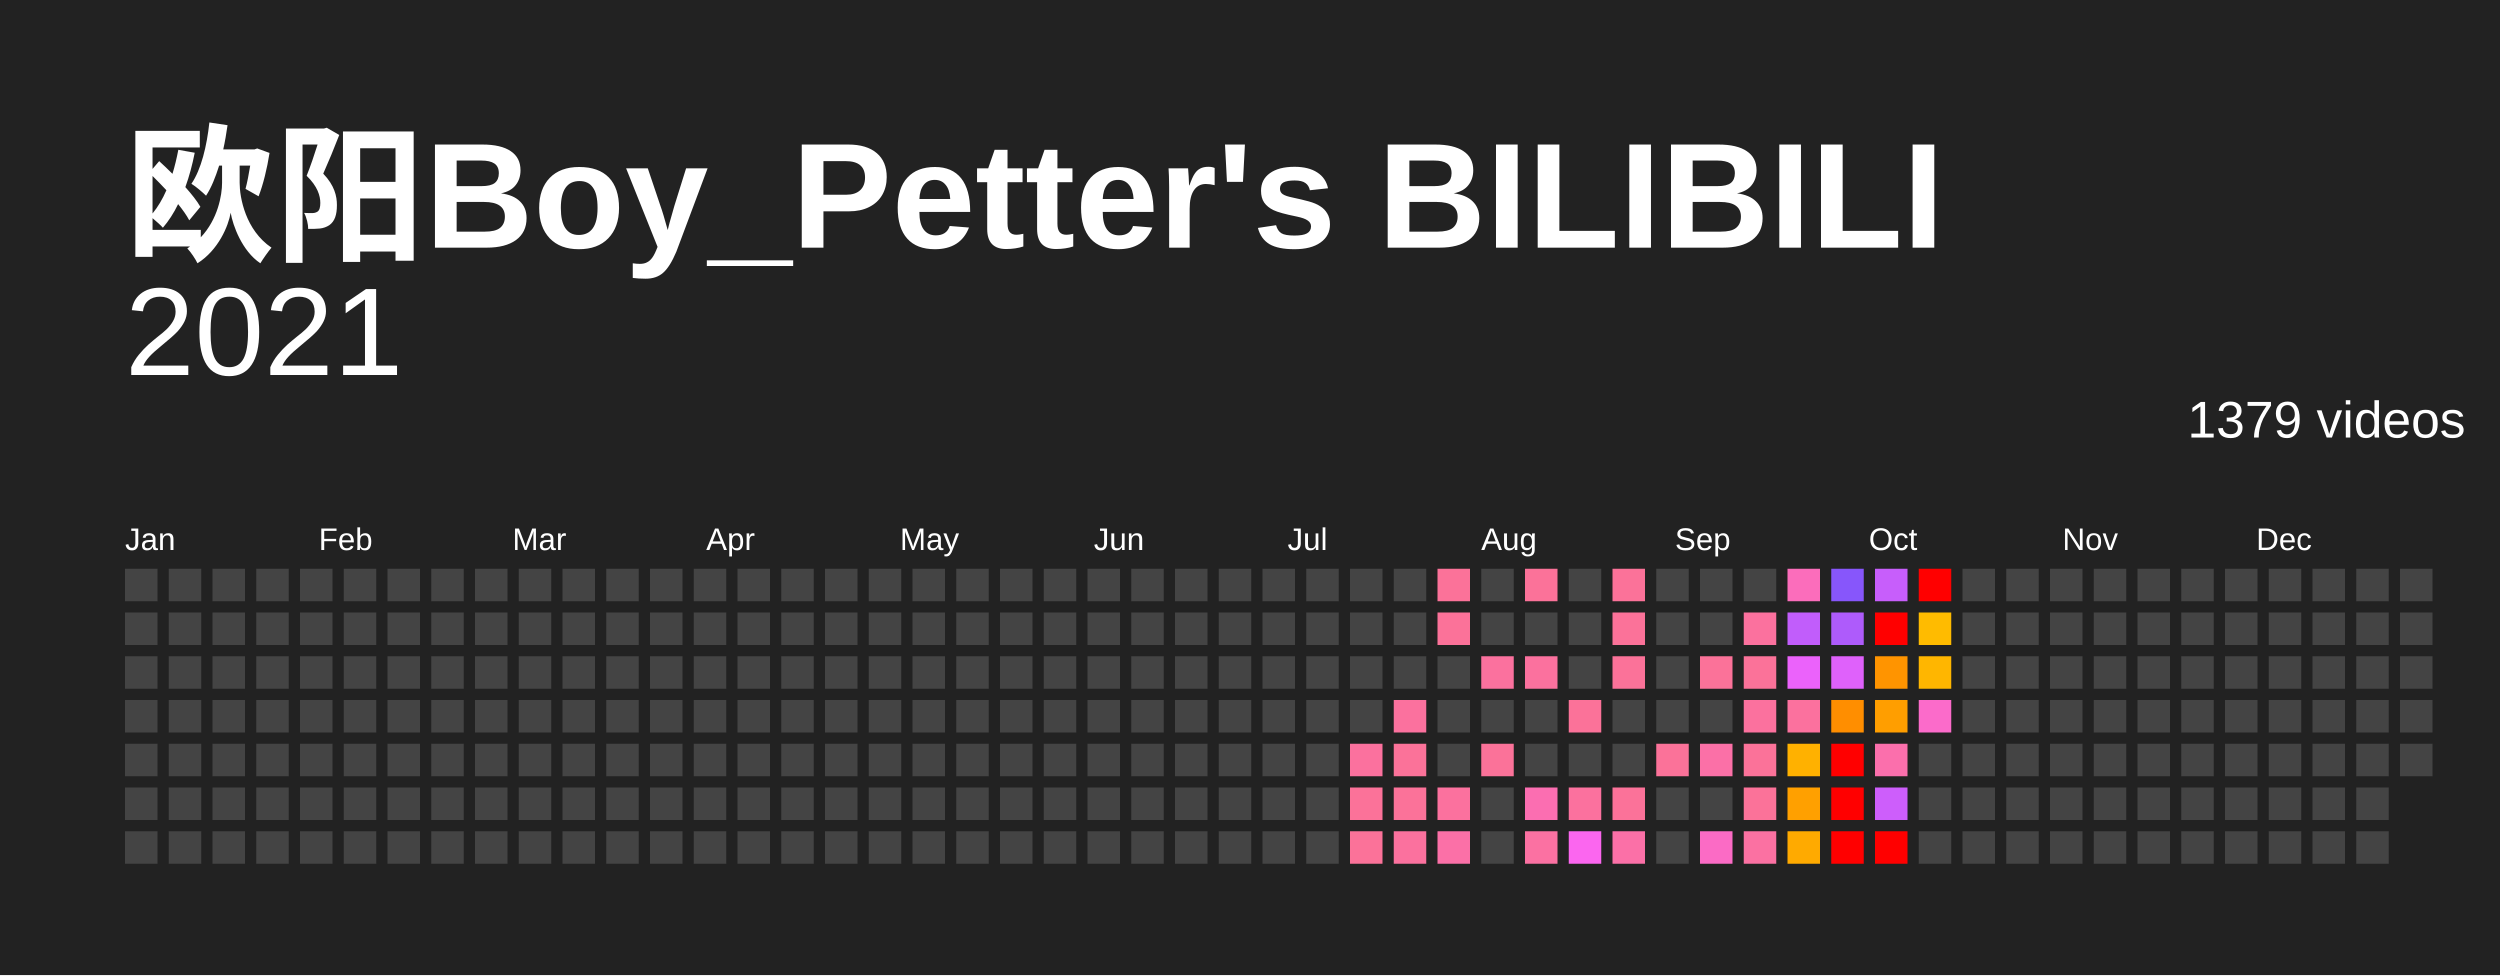
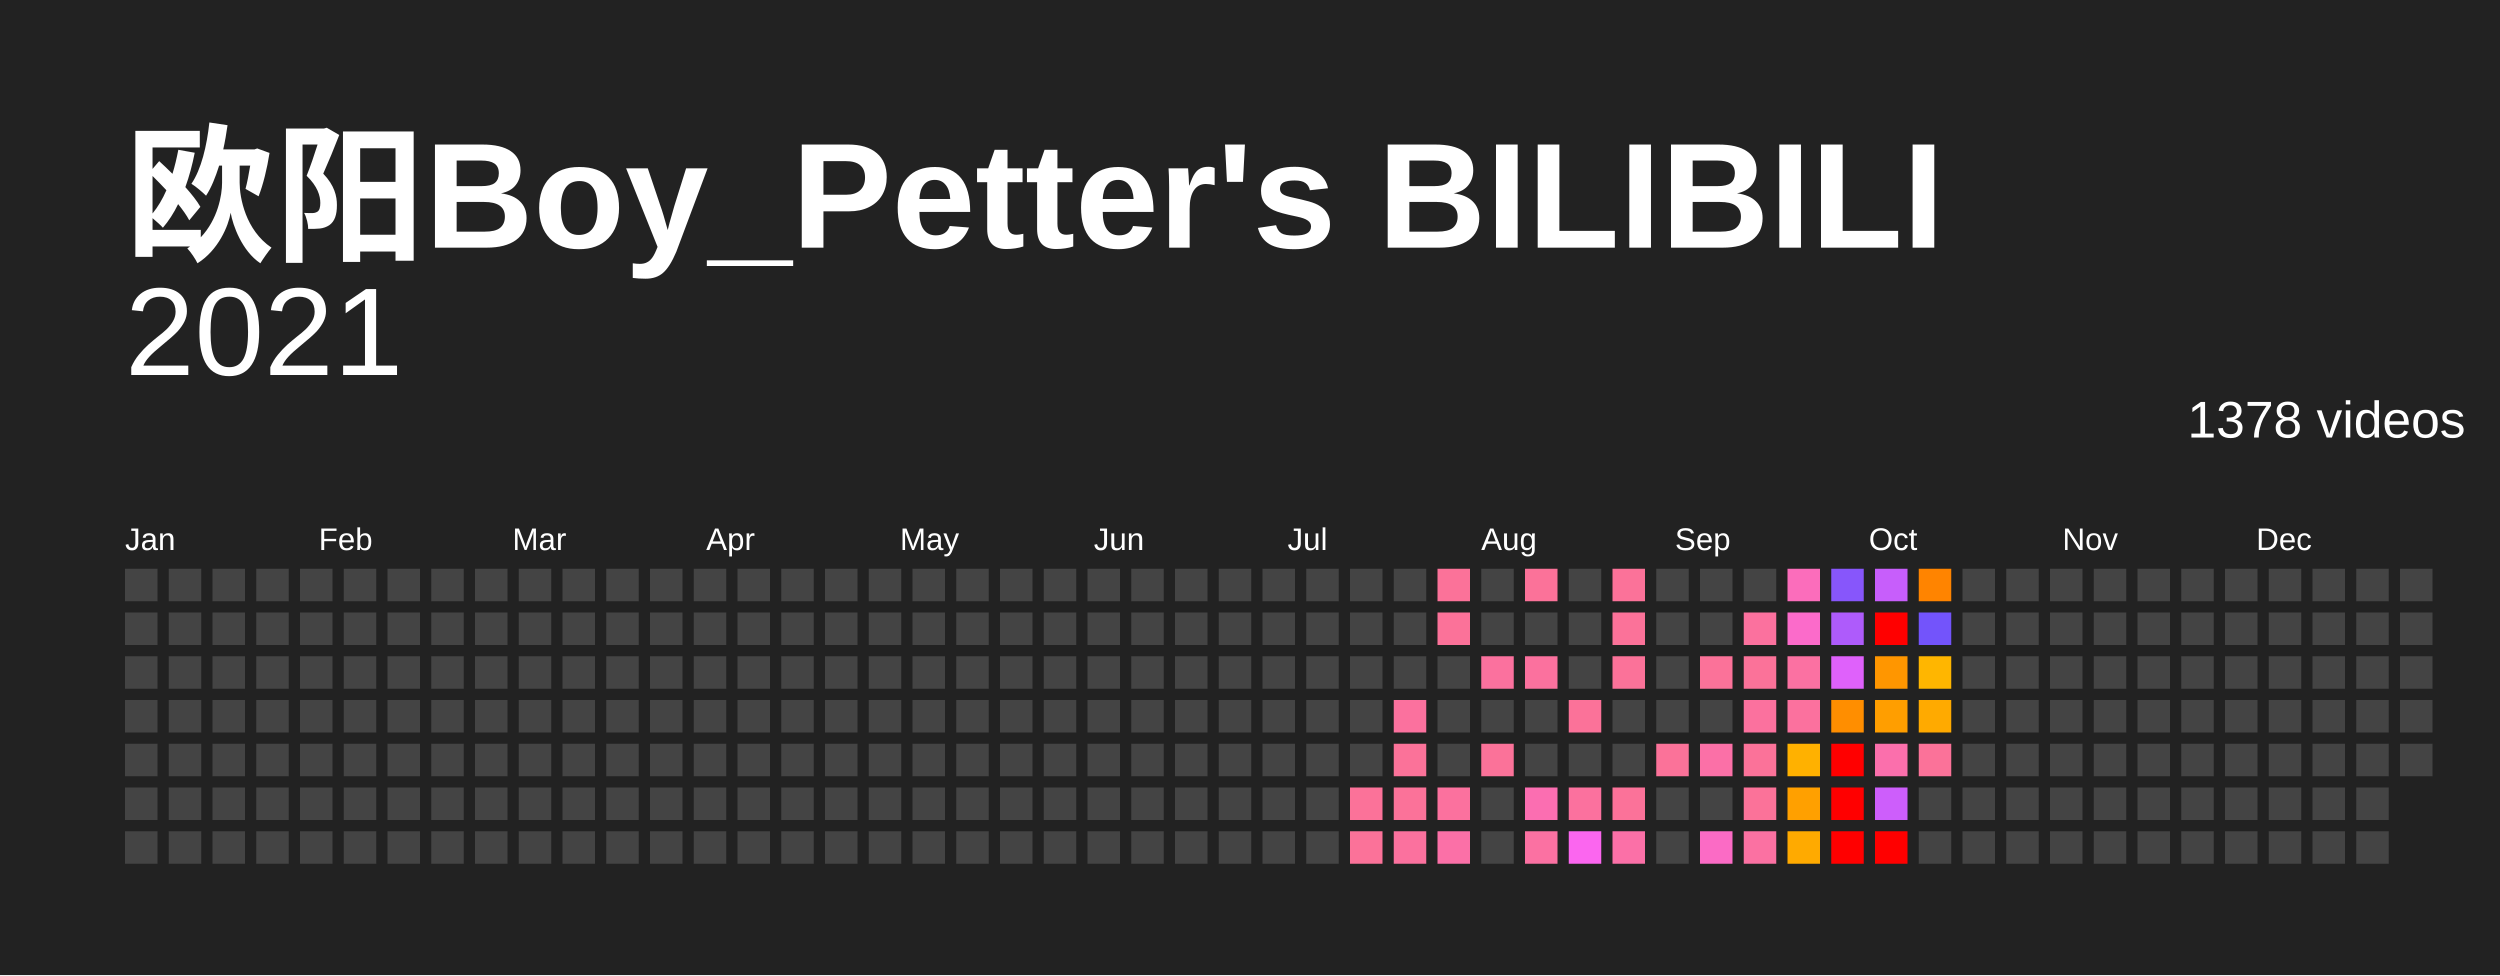
<svg xmlns="http://www.w3.org/2000/svg" baseProfile="full" height="78mm" version="1.1" viewBox="0,0,200,78" width="200mm">
  <defs />
  <rect fill="#222222" height="78" width="200" x="0" y="0" />
  <text fill="#FFFFFF" style="font-size:12px; font-family:Arial; font-weight:bold;" x="10" y="20">欧阳Boy_Petter's BILIBILI</text>
  <text alignment-baseline="hanging" fill="#FFFFFF" style="font-size:10.0px; font-family:Arial;" x="10" y="30">2021</text>
-   <text alignment-baseline="hanging" fill="#FFFFFF" style="font-size:4.125px; font-family:Arial;" x="175" y="35">1379 videos</text>
+   <text alignment-baseline="hanging" fill="#FFFFFF" style="font-size:4.125px; font-family:Arial;" x="175" y="35">1378 videos</text>
  <text fill="#FFFFFF" style="font-size:2.5px; font-family:Arial" x="10.0" y="44">Jan</text>
  <text fill="#FFFFFF" style="font-size:2.5px; font-family:Arial" x="25.5" y="44">Feb</text>
  <text fill="#FFFFFF" style="font-size:2.5px; font-family:Arial" x="41.0" y="44">Mar</text>
  <text fill="#FFFFFF" style="font-size:2.5px; font-family:Arial" x="56.5" y="44">Apr</text>
  <text fill="#FFFFFF" style="font-size:2.5px; font-family:Arial" x="72.0" y="44">May</text>
  <text fill="#FFFFFF" style="font-size:2.5px; font-family:Arial" x="87.5" y="44">Jun</text>
  <text fill="#FFFFFF" style="font-size:2.5px; font-family:Arial" x="103.0" y="44">Jul</text>
  <text fill="#FFFFFF" style="font-size:2.5px; font-family:Arial" x="118.5" y="44">Aug</text>
  <text fill="#FFFFFF" style="font-size:2.5px; font-family:Arial" x="134.0" y="44">Sep</text>
  <text fill="#FFFFFF" style="font-size:2.5px; font-family:Arial" x="149.5" y="44">Oct</text>
  <text fill="#FFFFFF" style="font-size:2.5px; font-family:Arial" x="165.0" y="44">Nov</text>
  <text fill="#FFFFFF" style="font-size:2.5px; font-family:Arial" x="180.5" y="44">Dec</text>
  <rect fill="#444444" height="2.6" width="2.6" x="10.0" y="45.5" />
  <rect fill="#444444" height="2.6" width="2.6" x="10.0" y="49.0" />
  <rect fill="#444444" height="2.6" width="2.6" x="10.0" y="52.5" />
  <rect fill="#444444" height="2.6" width="2.6" x="10.0" y="56.0" />
  <rect fill="#444444" height="2.6" width="2.6" x="10.0" y="59.5" />
  <rect fill="#444444" height="2.6" width="2.6" x="10.0" y="63.0" />
  <rect fill="#444444" height="2.6" width="2.6" x="10.0" y="66.5" />
  <rect fill="#444444" height="2.6" width="2.6" x="13.5" y="45.5" />
  <rect fill="#444444" height="2.6" width="2.6" x="13.5" y="49.0" />
  <rect fill="#444444" height="2.6" width="2.6" x="13.5" y="52.5" />
  <rect fill="#444444" height="2.6" width="2.6" x="13.5" y="56.0" />
  <rect fill="#444444" height="2.6" width="2.6" x="13.5" y="59.5" />
  <rect fill="#444444" height="2.6" width="2.6" x="13.5" y="63.0" />
  <rect fill="#444444" height="2.6" width="2.6" x="13.5" y="66.5" />
  <rect fill="#444444" height="2.6" width="2.6" x="17.0" y="45.5" />
  <rect fill="#444444" height="2.6" width="2.6" x="17.0" y="49.0" />
  <rect fill="#444444" height="2.6" width="2.6" x="17.0" y="52.5" />
  <rect fill="#444444" height="2.6" width="2.6" x="17.0" y="56.0" />
  <rect fill="#444444" height="2.6" width="2.6" x="17.0" y="59.5" />
  <rect fill="#444444" height="2.6" width="2.6" x="17.0" y="63.0" />
  <rect fill="#444444" height="2.6" width="2.6" x="17.0" y="66.5" />
  <rect fill="#444444" height="2.6" width="2.6" x="20.5" y="45.5" />
  <rect fill="#444444" height="2.6" width="2.6" x="20.5" y="49.0" />
  <rect fill="#444444" height="2.6" width="2.6" x="20.5" y="52.5" />
  <rect fill="#444444" height="2.6" width="2.6" x="20.5" y="56.0" />
  <rect fill="#444444" height="2.6" width="2.6" x="20.5" y="59.5" />
  <rect fill="#444444" height="2.6" width="2.6" x="20.5" y="63.0" />
  <rect fill="#444444" height="2.6" width="2.6" x="20.5" y="66.5" />
  <rect fill="#444444" height="2.6" width="2.6" x="24.0" y="45.5" />
  <rect fill="#444444" height="2.6" width="2.6" x="24.0" y="49.0" />
  <rect fill="#444444" height="2.6" width="2.6" x="24.0" y="52.5" />
  <rect fill="#444444" height="2.6" width="2.6" x="24.0" y="56.0" />
  <rect fill="#444444" height="2.6" width="2.6" x="24.0" y="59.5" />
  <rect fill="#444444" height="2.6" width="2.6" x="24.0" y="63.0" />
  <rect fill="#444444" height="2.6" width="2.6" x="24.0" y="66.5" />
  <rect fill="#444444" height="2.6" width="2.6" x="27.5" y="45.5" />
  <rect fill="#444444" height="2.6" width="2.6" x="27.5" y="49.0" />
  <rect fill="#444444" height="2.6" width="2.6" x="27.5" y="52.5" />
  <rect fill="#444444" height="2.6" width="2.6" x="27.5" y="56.0" />
  <rect fill="#444444" height="2.6" width="2.6" x="27.5" y="59.5" />
  <rect fill="#444444" height="2.6" width="2.6" x="27.5" y="63.0" />
  <rect fill="#444444" height="2.6" width="2.6" x="27.5" y="66.5" />
  <rect fill="#444444" height="2.6" width="2.6" x="31.0" y="45.5" />
  <rect fill="#444444" height="2.6" width="2.6" x="31.0" y="49.0" />
  <rect fill="#444444" height="2.6" width="2.6" x="31.0" y="52.5" />
  <rect fill="#444444" height="2.6" width="2.6" x="31.0" y="56.0" />
  <rect fill="#444444" height="2.6" width="2.6" x="31.0" y="59.5" />
  <rect fill="#444444" height="2.6" width="2.6" x="31.0" y="63.0" />
  <rect fill="#444444" height="2.6" width="2.6" x="31.0" y="66.5" />
  <rect fill="#444444" height="2.6" width="2.6" x="34.5" y="45.5" />
  <rect fill="#444444" height="2.6" width="2.6" x="34.5" y="49.0" />
  <rect fill="#444444" height="2.6" width="2.6" x="34.5" y="52.5" />
  <rect fill="#444444" height="2.6" width="2.6" x="34.5" y="56.0" />
  <rect fill="#444444" height="2.6" width="2.6" x="34.5" y="59.5" />
  <rect fill="#444444" height="2.6" width="2.6" x="34.5" y="63.0" />
  <rect fill="#444444" height="2.6" width="2.6" x="34.5" y="66.5" />
  <rect fill="#444444" height="2.6" width="2.6" x="38.0" y="45.5" />
  <rect fill="#444444" height="2.6" width="2.6" x="38.0" y="49.0" />
  <rect fill="#444444" height="2.6" width="2.6" x="38.0" y="52.5" />
  <rect fill="#444444" height="2.6" width="2.6" x="38.0" y="56.0" />
  <rect fill="#444444" height="2.6" width="2.6" x="38.0" y="59.5" />
  <rect fill="#444444" height="2.6" width="2.6" x="38.0" y="63.0" />
  <rect fill="#444444" height="2.6" width="2.6" x="38.0" y="66.5" />
  <rect fill="#444444" height="2.6" width="2.6" x="41.5" y="45.5" />
  <rect fill="#444444" height="2.6" width="2.6" x="41.5" y="49.0" />
  <rect fill="#444444" height="2.6" width="2.6" x="41.5" y="52.5" />
  <rect fill="#444444" height="2.6" width="2.6" x="41.5" y="56.0" />
  <rect fill="#444444" height="2.6" width="2.6" x="41.5" y="59.5" />
  <rect fill="#444444" height="2.6" width="2.6" x="41.5" y="63.0" />
  <rect fill="#444444" height="2.6" width="2.6" x="41.5" y="66.5" />
  <rect fill="#444444" height="2.6" width="2.6" x="45.0" y="45.5" />
  <rect fill="#444444" height="2.6" width="2.6" x="45.0" y="49.0" />
  <rect fill="#444444" height="2.6" width="2.6" x="45.0" y="52.5" />
  <rect fill="#444444" height="2.6" width="2.6" x="45.0" y="56.0" />
  <rect fill="#444444" height="2.6" width="2.6" x="45.0" y="59.5" />
  <rect fill="#444444" height="2.6" width="2.6" x="45.0" y="63.0" />
  <rect fill="#444444" height="2.6" width="2.6" x="45.0" y="66.5" />
  <rect fill="#444444" height="2.6" width="2.6" x="48.5" y="45.5" />
  <rect fill="#444444" height="2.6" width="2.6" x="48.5" y="49.0" />
  <rect fill="#444444" height="2.6" width="2.6" x="48.5" y="52.5" />
  <rect fill="#444444" height="2.6" width="2.6" x="48.5" y="56.0" />
  <rect fill="#444444" height="2.6" width="2.6" x="48.5" y="59.5" />
  <rect fill="#444444" height="2.6" width="2.6" x="48.5" y="63.0" />
  <rect fill="#444444" height="2.6" width="2.6" x="48.5" y="66.5" />
  <rect fill="#444444" height="2.6" width="2.6" x="52.0" y="45.5" />
  <rect fill="#444444" height="2.6" width="2.6" x="52.0" y="49.0" />
  <rect fill="#444444" height="2.6" width="2.6" x="52.0" y="52.5" />
  <rect fill="#444444" height="2.6" width="2.6" x="52.0" y="56.0" />
  <rect fill="#444444" height="2.6" width="2.6" x="52.0" y="59.5" />
  <rect fill="#444444" height="2.6" width="2.6" x="52.0" y="63.0" />
  <rect fill="#444444" height="2.6" width="2.6" x="52.0" y="66.5" />
  <rect fill="#444444" height="2.6" width="2.6" x="55.5" y="45.5" />
  <rect fill="#444444" height="2.6" width="2.6" x="55.5" y="49.0" />
  <rect fill="#444444" height="2.6" width="2.6" x="55.5" y="52.5" />
  <rect fill="#444444" height="2.6" width="2.6" x="55.5" y="56.0" />
  <rect fill="#444444" height="2.6" width="2.6" x="55.5" y="59.5" />
  <rect fill="#444444" height="2.6" width="2.6" x="55.5" y="63.0" />
  <rect fill="#444444" height="2.6" width="2.6" x="55.5" y="66.5" />
  <rect fill="#444444" height="2.6" width="2.6" x="59.0" y="45.5" />
  <rect fill="#444444" height="2.6" width="2.6" x="59.0" y="49.0" />
  <rect fill="#444444" height="2.6" width="2.6" x="59.0" y="52.5" />
  <rect fill="#444444" height="2.6" width="2.6" x="59.0" y="56.0" />
  <rect fill="#444444" height="2.6" width="2.6" x="59.0" y="59.5" />
  <rect fill="#444444" height="2.6" width="2.6" x="59.0" y="63.0" />
  <rect fill="#444444" height="2.6" width="2.6" x="59.0" y="66.5" />
  <rect fill="#444444" height="2.6" width="2.6" x="62.5" y="45.5" />
  <rect fill="#444444" height="2.6" width="2.6" x="62.5" y="49.0" />
  <rect fill="#444444" height="2.6" width="2.6" x="62.5" y="52.5" />
  <rect fill="#444444" height="2.6" width="2.6" x="62.5" y="56.0" />
  <rect fill="#444444" height="2.6" width="2.6" x="62.5" y="59.5" />
  <rect fill="#444444" height="2.6" width="2.6" x="62.5" y="63.0" />
  <rect fill="#444444" height="2.6" width="2.6" x="62.5" y="66.5" />
  <rect fill="#444444" height="2.6" width="2.6" x="66.0" y="45.5" />
  <rect fill="#444444" height="2.6" width="2.6" x="66.0" y="49.0" />
  <rect fill="#444444" height="2.6" width="2.6" x="66.0" y="52.5" />
  <rect fill="#444444" height="2.6" width="2.6" x="66.0" y="56.0" />
  <rect fill="#444444" height="2.6" width="2.6" x="66.0" y="59.5" />
  <rect fill="#444444" height="2.6" width="2.6" x="66.0" y="63.0" />
  <rect fill="#444444" height="2.6" width="2.6" x="66.0" y="66.5" />
  <rect fill="#444444" height="2.6" width="2.6" x="69.5" y="45.5" />
  <rect fill="#444444" height="2.6" width="2.6" x="69.5" y="49.0" />
  <rect fill="#444444" height="2.6" width="2.6" x="69.5" y="52.5" />
  <rect fill="#444444" height="2.6" width="2.6" x="69.5" y="56.0" />
  <rect fill="#444444" height="2.6" width="2.6" x="69.5" y="59.5" />
  <rect fill="#444444" height="2.6" width="2.6" x="69.5" y="63.0" />
  <rect fill="#444444" height="2.6" width="2.6" x="69.5" y="66.5" />
  <rect fill="#444444" height="2.6" width="2.6" x="73.0" y="45.5" />
  <rect fill="#444444" height="2.6" width="2.6" x="73.0" y="49.0" />
  <rect fill="#444444" height="2.6" width="2.6" x="73.0" y="52.5" />
  <rect fill="#444444" height="2.6" width="2.6" x="73.0" y="56.0" />
  <rect fill="#444444" height="2.6" width="2.6" x="73.0" y="59.5" />
  <rect fill="#444444" height="2.6" width="2.6" x="73.0" y="63.0" />
  <rect fill="#444444" height="2.6" width="2.6" x="73.0" y="66.5" />
  <rect fill="#444444" height="2.6" width="2.6" x="76.5" y="45.5" />
  <rect fill="#444444" height="2.6" width="2.6" x="76.5" y="49.0" />
  <rect fill="#444444" height="2.6" width="2.6" x="76.5" y="52.5" />
  <rect fill="#444444" height="2.6" width="2.6" x="76.5" y="56.0" />
  <rect fill="#444444" height="2.6" width="2.6" x="76.5" y="59.5" />
  <rect fill="#444444" height="2.6" width="2.6" x="76.5" y="63.0" />
  <rect fill="#444444" height="2.6" width="2.6" x="76.5" y="66.5" />
  <rect fill="#444444" height="2.6" width="2.6" x="80.0" y="45.5" />
  <rect fill="#444444" height="2.6" width="2.6" x="80.0" y="49.0" />
  <rect fill="#444444" height="2.6" width="2.6" x="80.0" y="52.5" />
  <rect fill="#444444" height="2.6" width="2.6" x="80.0" y="56.0" />
  <rect fill="#444444" height="2.6" width="2.6" x="80.0" y="59.5" />
  <rect fill="#444444" height="2.6" width="2.6" x="80.0" y="63.0" />
  <rect fill="#444444" height="2.6" width="2.6" x="80.0" y="66.5" />
  <rect fill="#444444" height="2.6" width="2.6" x="83.5" y="45.5" />
  <rect fill="#444444" height="2.6" width="2.6" x="83.5" y="49.0" />
  <rect fill="#444444" height="2.6" width="2.6" x="83.5" y="52.5" />
  <rect fill="#444444" height="2.6" width="2.6" x="83.5" y="56.0" />
  <rect fill="#444444" height="2.6" width="2.6" x="83.5" y="59.5" />
  <rect fill="#444444" height="2.6" width="2.6" x="83.5" y="63.0" />
  <rect fill="#444444" height="2.6" width="2.6" x="83.5" y="66.5" />
  <rect fill="#444444" height="2.6" width="2.6" x="87.0" y="45.5" />
  <rect fill="#444444" height="2.6" width="2.6" x="87.0" y="49.0" />
  <rect fill="#444444" height="2.6" width="2.6" x="87.0" y="52.5" />
  <rect fill="#444444" height="2.6" width="2.6" x="87.0" y="56.0" />
  <rect fill="#444444" height="2.6" width="2.6" x="87.0" y="59.5" />
  <rect fill="#444444" height="2.6" width="2.6" x="87.0" y="63.0" />
  <rect fill="#444444" height="2.6" width="2.6" x="87.0" y="66.5" />
  <rect fill="#444444" height="2.6" width="2.6" x="90.5" y="45.5" />
  <rect fill="#444444" height="2.6" width="2.6" x="90.5" y="49.0" />
  <rect fill="#444444" height="2.6" width="2.6" x="90.5" y="52.5" />
  <rect fill="#444444" height="2.6" width="2.6" x="90.5" y="56.0" />
  <rect fill="#444444" height="2.6" width="2.6" x="90.5" y="59.5" />
  <rect fill="#444444" height="2.6" width="2.6" x="90.5" y="63.0" />
  <rect fill="#444444" height="2.6" width="2.6" x="90.5" y="66.5" />
  <rect fill="#444444" height="2.6" width="2.6" x="94.0" y="45.5" />
  <rect fill="#444444" height="2.6" width="2.6" x="94.0" y="49.0" />
  <rect fill="#444444" height="2.6" width="2.6" x="94.0" y="52.5" />
  <rect fill="#444444" height="2.6" width="2.6" x="94.0" y="56.0" />
  <rect fill="#444444" height="2.6" width="2.6" x="94.0" y="59.5" />
  <rect fill="#444444" height="2.6" width="2.6" x="94.0" y="63.0" />
  <rect fill="#444444" height="2.6" width="2.6" x="94.0" y="66.5" />
  <rect fill="#444444" height="2.6" width="2.6" x="97.5" y="45.5" />
  <rect fill="#444444" height="2.6" width="2.6" x="97.5" y="49.0" />
  <rect fill="#444444" height="2.6" width="2.6" x="97.5" y="52.5" />
  <rect fill="#444444" height="2.6" width="2.6" x="97.5" y="56.0" />
  <rect fill="#444444" height="2.6" width="2.6" x="97.5" y="59.5" />
  <rect fill="#444444" height="2.6" width="2.6" x="97.5" y="63.0" />
  <rect fill="#444444" height="2.6" width="2.6" x="97.5" y="66.5" />
  <rect fill="#444444" height="2.6" width="2.6" x="101.0" y="45.5" />
  <rect fill="#444444" height="2.6" width="2.6" x="101.0" y="49.0" />
  <rect fill="#444444" height="2.6" width="2.6" x="101.0" y="52.5" />
  <rect fill="#444444" height="2.6" width="2.6" x="101.0" y="56.0" />
  <rect fill="#444444" height="2.6" width="2.6" x="101.0" y="59.5" />
  <rect fill="#444444" height="2.6" width="2.6" x="101.0" y="63.0" />
  <rect fill="#444444" height="2.6" width="2.6" x="101.0" y="66.5" />
  <rect fill="#444444" height="2.6" width="2.6" x="104.5" y="45.5" />
  <rect fill="#444444" height="2.6" width="2.6" x="104.5" y="49.0" />
  <rect fill="#444444" height="2.6" width="2.6" x="104.5" y="52.5" />
  <rect fill="#444444" height="2.6" width="2.6" x="104.5" y="56.0" />
  <rect fill="#444444" height="2.6" width="2.6" x="104.5" y="59.5" />
  <rect fill="#444444" height="2.6" width="2.6" x="104.5" y="63.0" />
  <rect fill="#444444" height="2.6" width="2.6" x="104.5" y="66.5" />
  <rect fill="#444444" height="2.6" width="2.6" x="108.0" y="45.5" />
  <rect fill="#444444" height="2.6" width="2.6" x="108.0" y="49.0" />
  <rect fill="#444444" height="2.6" width="2.6" x="108.0" y="52.5" />
  <rect fill="#444444" height="2.6" width="2.6" x="108.0" y="56.0" />
-   <rect fill="#fb719e" height="2.6" width="2.6" x="108.0" y="59.5" />
+   <rect fill="#444444" height="2.6" width="2.6" x="108.0" y="59.5" />
  <rect fill="#fb7299" height="2.6" width="2.6" x="108.0" y="63.0" />
  <rect fill="#fb7299" height="2.6" width="2.6" x="108.0" y="66.5" />
  <rect fill="#444444" height="2.6" width="2.6" x="111.5" y="45.5" />
  <rect fill="#444444" height="2.6" width="2.6" x="111.5" y="49.0" />
  <rect fill="#444444" height="2.6" width="2.6" x="111.5" y="52.5" />
  <rect fill="#fb719e" height="2.6" width="2.6" x="111.5" y="56.0" />
  <rect fill="#fb7299" height="2.6" width="2.6" x="111.5" y="59.5" />
  <rect fill="#fb7299" height="2.6" width="2.6" x="111.5" y="63.0" />
  <rect fill="#fb719e" height="2.6" width="2.6" x="111.5" y="66.5" />
  <rect fill="#fb7299" height="2.6" width="2.6" x="115.0" y="45.5" />
  <rect fill="#fb7299" height="2.6" width="2.6" x="115.0" y="49.0" />
  <rect fill="#444444" height="2.6" width="2.6" x="115.0" y="52.5" />
  <rect fill="#444444" height="2.6" width="2.6" x="115.0" y="56.0" />
  <rect fill="#444444" height="2.6" width="2.6" x="115.0" y="59.5" />
  <rect fill="#fb719e" height="2.6" width="2.6" x="115.0" y="63.0" />
  <rect fill="#fb70a7" height="2.6" width="2.6" x="115.0" y="66.5" />
  <rect fill="#444444" height="2.6" width="2.6" x="118.5" y="45.5" />
  <rect fill="#444444" height="2.6" width="2.6" x="118.5" y="49.0" />
  <rect fill="#fb719e" height="2.6" width="2.6" x="118.5" y="52.5" />
  <rect fill="#444444" height="2.6" width="2.6" x="118.5" y="56.0" />
  <rect fill="#fb7299" height="2.6" width="2.6" x="118.5" y="59.5" />
  <rect fill="#444444" height="2.6" width="2.6" x="118.5" y="63.0" />
  <rect fill="#444444" height="2.6" width="2.6" x="118.5" y="66.5" />
  <rect fill="#fb7299" height="2.6" width="2.6" x="122.0" y="45.5" />
  <rect fill="#444444" height="2.6" width="2.6" x="122.0" y="49.0" />
  <rect fill="#fb719e" height="2.6" width="2.6" x="122.0" y="52.5" />
  <rect fill="#444444" height="2.6" width="2.6" x="122.0" y="56.0" />
  <rect fill="#444444" height="2.6" width="2.6" x="122.0" y="59.5" />
  <rect fill="#fb6eb1" height="2.6" width="2.6" x="122.0" y="63.0" />
  <rect fill="#fb71a2" height="2.6" width="2.6" x="122.0" y="66.5" />
  <rect fill="#444444" height="2.6" width="2.6" x="125.5" y="45.5" />
  <rect fill="#444444" height="2.6" width="2.6" x="125.5" y="49.0" />
  <rect fill="#444444" height="2.6" width="2.6" x="125.5" y="52.5" />
  <rect fill="#fb7299" height="2.6" width="2.6" x="125.5" y="56.0" />
  <rect fill="#444444" height="2.6" width="2.6" x="125.5" y="59.5" />
  <rect fill="#fb719e" height="2.6" width="2.6" x="125.5" y="63.0" />
  <rect fill="#fb66ef" height="2.6" width="2.6" x="125.5" y="66.5" />
  <rect fill="#fb7299" height="2.6" width="2.6" x="129.0" y="45.5" />
  <rect fill="#fb7299" height="2.6" width="2.6" x="129.0" y="49.0" />
  <rect fill="#fb7299" height="2.6" width="2.6" x="129.0" y="52.5" />
  <rect fill="#444444" height="2.6" width="2.6" x="129.0" y="56.0" />
  <rect fill="#444444" height="2.6" width="2.6" x="129.0" y="59.5" />
  <rect fill="#fb7299" height="2.6" width="2.6" x="129.0" y="63.0" />
  <rect fill="#fb70a7" height="2.6" width="2.6" x="129.0" y="66.5" />
  <rect fill="#444444" height="2.6" width="2.6" x="132.5" y="45.5" />
  <rect fill="#444444" height="2.6" width="2.6" x="132.5" y="49.0" />
  <rect fill="#444444" height="2.6" width="2.6" x="132.5" y="52.5" />
  <rect fill="#444444" height="2.6" width="2.6" x="132.5" y="56.0" />
  <rect fill="#fb7299" height="2.6" width="2.6" x="132.5" y="59.5" />
  <rect fill="#444444" height="2.6" width="2.6" x="132.5" y="63.0" />
  <rect fill="#444444" height="2.6" width="2.6" x="132.5" y="66.5" />
  <rect fill="#444444" height="2.6" width="2.6" x="136.0" y="45.5" />
  <rect fill="#444444" height="2.6" width="2.6" x="136.0" y="49.0" />
  <rect fill="#fb7299" height="2.6" width="2.6" x="136.0" y="52.5" />
  <rect fill="#444444" height="2.6" width="2.6" x="136.0" y="56.0" />
  <rect fill="#fb70a7" height="2.6" width="2.6" x="136.0" y="59.5" />
  <rect fill="#444444" height="2.6" width="2.6" x="136.0" y="63.0" />
  <rect fill="#fb6bc5" height="2.6" width="2.6" x="136.0" y="66.5" />
  <rect fill="#444444" height="2.6" width="2.6" x="139.5" y="45.5" />
  <rect fill="#fb719e" height="2.6" width="2.6" x="139.5" y="49.0" />
  <rect fill="#fb7299" height="2.6" width="2.6" x="139.5" y="52.5" />
  <rect fill="#fb719e" height="2.6" width="2.6" x="139.5" y="56.0" />
  <rect fill="#fb7299" height="2.6" width="2.6" x="139.5" y="59.5" />
  <rect fill="#fb7299" height="2.6" width="2.6" x="139.5" y="63.0" />
  <rect fill="#fb71a2" height="2.6" width="2.6" x="139.5" y="66.5" />
  <rect fill="#fb6dbb" height="2.6" width="2.6" x="143.0" y="45.5" />
-   <rect fill="#c15dfb" height="2.6" width="2.6" x="143.0" y="49.0" />
-   <rect fill="#eb62fb" height="2.6" width="2.6" x="143.0" y="52.5" />
+   <rect fill="#fb6bca" height="2.6" width="2.6" x="143.0" y="49.0" />
+   <rect fill="#fb71a2" height="2.6" width="2.6" x="143.0" y="52.5" />
  <rect fill="#fb719e" height="2.6" width="2.6" x="143.0" y="56.0" />
  <rect fill="#ffb100" height="2.6" width="2.6" x="143.0" y="59.5" />
  <rect fill="#ffa000" height="2.6" width="2.6" x="143.0" y="63.0" />
  <rect fill="#ffaa00" height="2.6" width="2.6" x="143.0" y="66.5" />
  <rect fill="#8756fb" height="2.6" width="2.6" x="146.5" y="45.5" />
  <rect fill="#ae5bfb" height="2.6" width="2.6" x="146.5" y="49.0" />
  <rect fill="#df61fb" height="2.6" width="2.6" x="146.5" y="52.5" />
  <rect fill="#ff8e00" height="2.6" width="2.6" x="146.5" y="56.0" />
  <rect fill="red" height="2.6" width="2.6" x="146.5" y="59.5" />
  <rect fill="red" height="2.6" width="2.6" x="146.5" y="63.0" />
  <rect fill="red" height="2.6" width="2.6" x="146.5" y="66.5" />
  <rect fill="#c75efb" height="2.6" width="2.6" x="150.0" y="45.5" />
  <rect fill="red" height="2.6" width="2.6" x="150.0" y="49.0" />
-   <rect fill="#ff9400" height="2.6" width="2.6" x="150.0" y="52.5" />
+   <rect fill="#ff9600" height="2.6" width="2.6" x="150.0" y="52.5" />
  <rect fill="#ff9e00" height="2.6" width="2.6" x="150.0" y="56.0" />
  <rect fill="#fb6fac" height="2.6" width="2.6" x="150.0" y="59.5" />
  <rect fill="#cd5efb" height="2.6" width="2.6" x="150.0" y="63.0" />
  <rect fill="red" height="2.6" width="2.6" x="150.0" y="66.5" />
-   <rect fill="red" height="2.6" width="2.6" x="153.5" y="45.5" />
-   <rect fill="#ffbb00" height="2.6" width="2.6" x="153.5" y="49.0" />
+   <rect fill="#ff8400" height="2.6" width="2.6" x="153.5" y="45.5" />
+   <rect fill="#7354fb" height="2.6" width="2.6" x="153.5" y="49.0" />
  <rect fill="#ffb600" height="2.6" width="2.6" x="153.5" y="52.5" />
-   <rect fill="#fb6bca" height="2.6" width="2.6" x="153.5" y="56.0" />
-   <rect fill="#444444" height="2.6" width="2.6" x="153.5" y="59.5" />
+   <rect fill="#ffaa00" height="2.6" width="2.6" x="153.5" y="56.0" />
+   <rect fill="#fb7299" height="2.6" width="2.6" x="153.5" y="59.5" />
  <rect fill="#444444" height="2.6" width="2.6" x="153.5" y="63.0" />
  <rect fill="#444444" height="2.6" width="2.6" x="153.5" y="66.5" />
  <rect fill="#444444" height="2.6" width="2.6" x="157.0" y="45.5" />
  <rect fill="#444444" height="2.6" width="2.6" x="157.0" y="49.0" />
  <rect fill="#444444" height="2.6" width="2.6" x="157.0" y="52.5" />
  <rect fill="#444444" height="2.6" width="2.6" x="157.0" y="56.0" />
  <rect fill="#444444" height="2.6" width="2.6" x="157.0" y="59.5" />
  <rect fill="#444444" height="2.6" width="2.6" x="157.0" y="63.0" />
  <rect fill="#444444" height="2.6" width="2.6" x="157.0" y="66.5" />
  <rect fill="#444444" height="2.6" width="2.6" x="160.5" y="45.5" />
  <rect fill="#444444" height="2.6" width="2.6" x="160.5" y="49.0" />
  <rect fill="#444444" height="2.6" width="2.6" x="160.5" y="52.5" />
  <rect fill="#444444" height="2.6" width="2.6" x="160.5" y="56.0" />
  <rect fill="#444444" height="2.6" width="2.6" x="160.5" y="59.5" />
  <rect fill="#444444" height="2.6" width="2.6" x="160.5" y="63.0" />
  <rect fill="#444444" height="2.6" width="2.6" x="160.5" y="66.5" />
  <rect fill="#444444" height="2.6" width="2.6" x="164.0" y="45.5" />
  <rect fill="#444444" height="2.6" width="2.6" x="164.0" y="49.0" />
  <rect fill="#444444" height="2.6" width="2.6" x="164.0" y="52.5" />
  <rect fill="#444444" height="2.6" width="2.6" x="164.0" y="56.0" />
  <rect fill="#444444" height="2.6" width="2.6" x="164.0" y="59.5" />
  <rect fill="#444444" height="2.6" width="2.6" x="164.0" y="63.0" />
  <rect fill="#444444" height="2.6" width="2.6" x="164.0" y="66.5" />
  <rect fill="#444444" height="2.6" width="2.6" x="167.5" y="45.5" />
  <rect fill="#444444" height="2.6" width="2.6" x="167.5" y="49.0" />
  <rect fill="#444444" height="2.6" width="2.6" x="167.5" y="52.5" />
  <rect fill="#444444" height="2.6" width="2.6" x="167.5" y="56.0" />
  <rect fill="#444444" height="2.6" width="2.6" x="167.5" y="59.5" />
  <rect fill="#444444" height="2.6" width="2.6" x="167.5" y="63.0" />
  <rect fill="#444444" height="2.6" width="2.6" x="167.5" y="66.5" />
  <rect fill="#444444" height="2.6" width="2.6" x="171.0" y="45.5" />
  <rect fill="#444444" height="2.6" width="2.6" x="171.0" y="49.0" />
  <rect fill="#444444" height="2.6" width="2.6" x="171.0" y="52.5" />
  <rect fill="#444444" height="2.6" width="2.6" x="171.0" y="56.0" />
  <rect fill="#444444" height="2.6" width="2.6" x="171.0" y="59.5" />
  <rect fill="#444444" height="2.6" width="2.6" x="171.0" y="63.0" />
  <rect fill="#444444" height="2.6" width="2.6" x="171.0" y="66.5" />
  <rect fill="#444444" height="2.6" width="2.6" x="174.5" y="45.5" />
  <rect fill="#444444" height="2.6" width="2.6" x="174.5" y="49.0" />
  <rect fill="#444444" height="2.6" width="2.6" x="174.5" y="52.5" />
  <rect fill="#444444" height="2.6" width="2.6" x="174.5" y="56.0" />
  <rect fill="#444444" height="2.6" width="2.6" x="174.5" y="59.5" />
  <rect fill="#444444" height="2.6" width="2.6" x="174.5" y="63.0" />
  <rect fill="#444444" height="2.6" width="2.6" x="174.5" y="66.5" />
  <rect fill="#444444" height="2.6" width="2.6" x="178.0" y="45.5" />
  <rect fill="#444444" height="2.6" width="2.6" x="178.0" y="49.0" />
  <rect fill="#444444" height="2.6" width="2.6" x="178.0" y="52.5" />
  <rect fill="#444444" height="2.6" width="2.6" x="178.0" y="56.0" />
  <rect fill="#444444" height="2.6" width="2.6" x="178.0" y="59.5" />
  <rect fill="#444444" height="2.6" width="2.6" x="178.0" y="63.0" />
  <rect fill="#444444" height="2.6" width="2.6" x="178.0" y="66.5" />
  <rect fill="#444444" height="2.6" width="2.6" x="181.5" y="45.5" />
  <rect fill="#444444" height="2.6" width="2.6" x="181.5" y="49.0" />
  <rect fill="#444444" height="2.6" width="2.6" x="181.5" y="52.5" />
  <rect fill="#444444" height="2.6" width="2.6" x="181.5" y="56.0" />
  <rect fill="#444444" height="2.6" width="2.6" x="181.5" y="59.5" />
  <rect fill="#444444" height="2.6" width="2.6" x="181.5" y="63.0" />
  <rect fill="#444444" height="2.6" width="2.6" x="181.5" y="66.5" />
  <rect fill="#444444" height="2.6" width="2.6" x="185.0" y="45.5" />
  <rect fill="#444444" height="2.6" width="2.6" x="185.0" y="49.0" />
  <rect fill="#444444" height="2.6" width="2.6" x="185.0" y="52.5" />
  <rect fill="#444444" height="2.6" width="2.6" x="185.0" y="56.0" />
  <rect fill="#444444" height="2.6" width="2.6" x="185.0" y="59.5" />
  <rect fill="#444444" height="2.6" width="2.6" x="185.0" y="63.0" />
  <rect fill="#444444" height="2.6" width="2.6" x="185.0" y="66.5" />
  <rect fill="#444444" height="2.6" width="2.6" x="188.5" y="45.5" />
  <rect fill="#444444" height="2.6" width="2.6" x="188.5" y="49.0" />
  <rect fill="#444444" height="2.6" width="2.6" x="188.5" y="52.5" />
  <rect fill="#444444" height="2.6" width="2.6" x="188.5" y="56.0" />
  <rect fill="#444444" height="2.6" width="2.6" x="188.5" y="59.5" />
  <rect fill="#444444" height="2.6" width="2.6" x="188.5" y="63.0" />
  <rect fill="#444444" height="2.6" width="2.6" x="188.5" y="66.5" />
  <rect fill="#444444" height="2.6" width="2.6" x="192.0" y="45.5" />
  <rect fill="#444444" height="2.6" width="2.6" x="192.0" y="49.0" />
  <rect fill="#444444" height="2.6" width="2.6" x="192.0" y="52.5" />
  <rect fill="#444444" height="2.6" width="2.6" x="192.0" y="56.0" />
  <rect fill="#444444" height="2.6" width="2.6" x="192.0" y="59.5" />
</svg>
